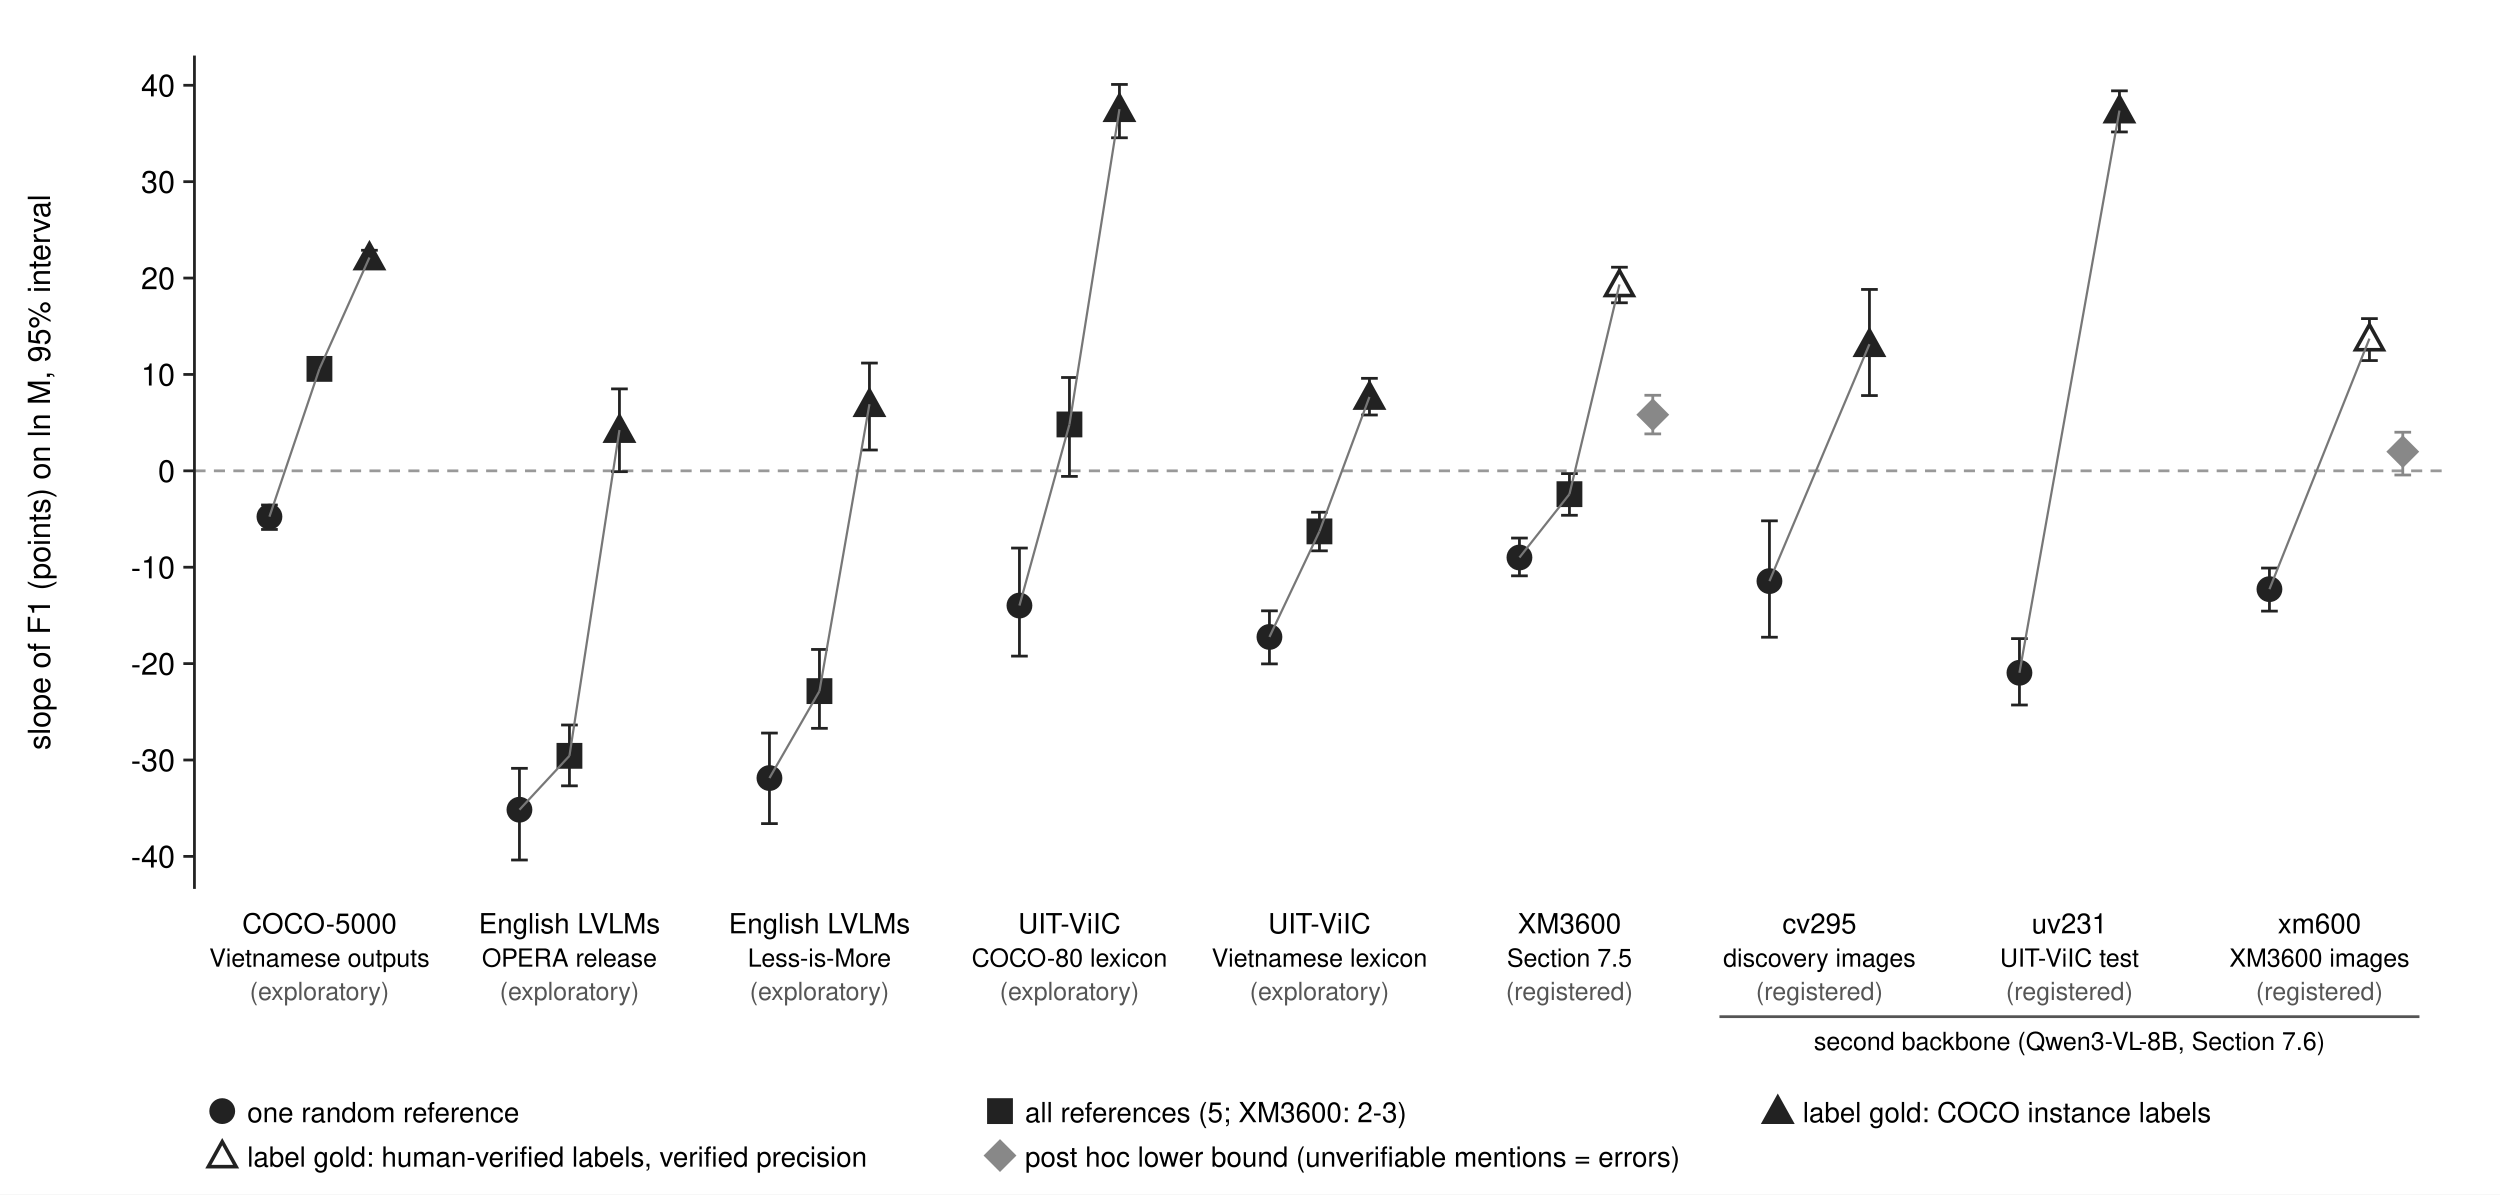
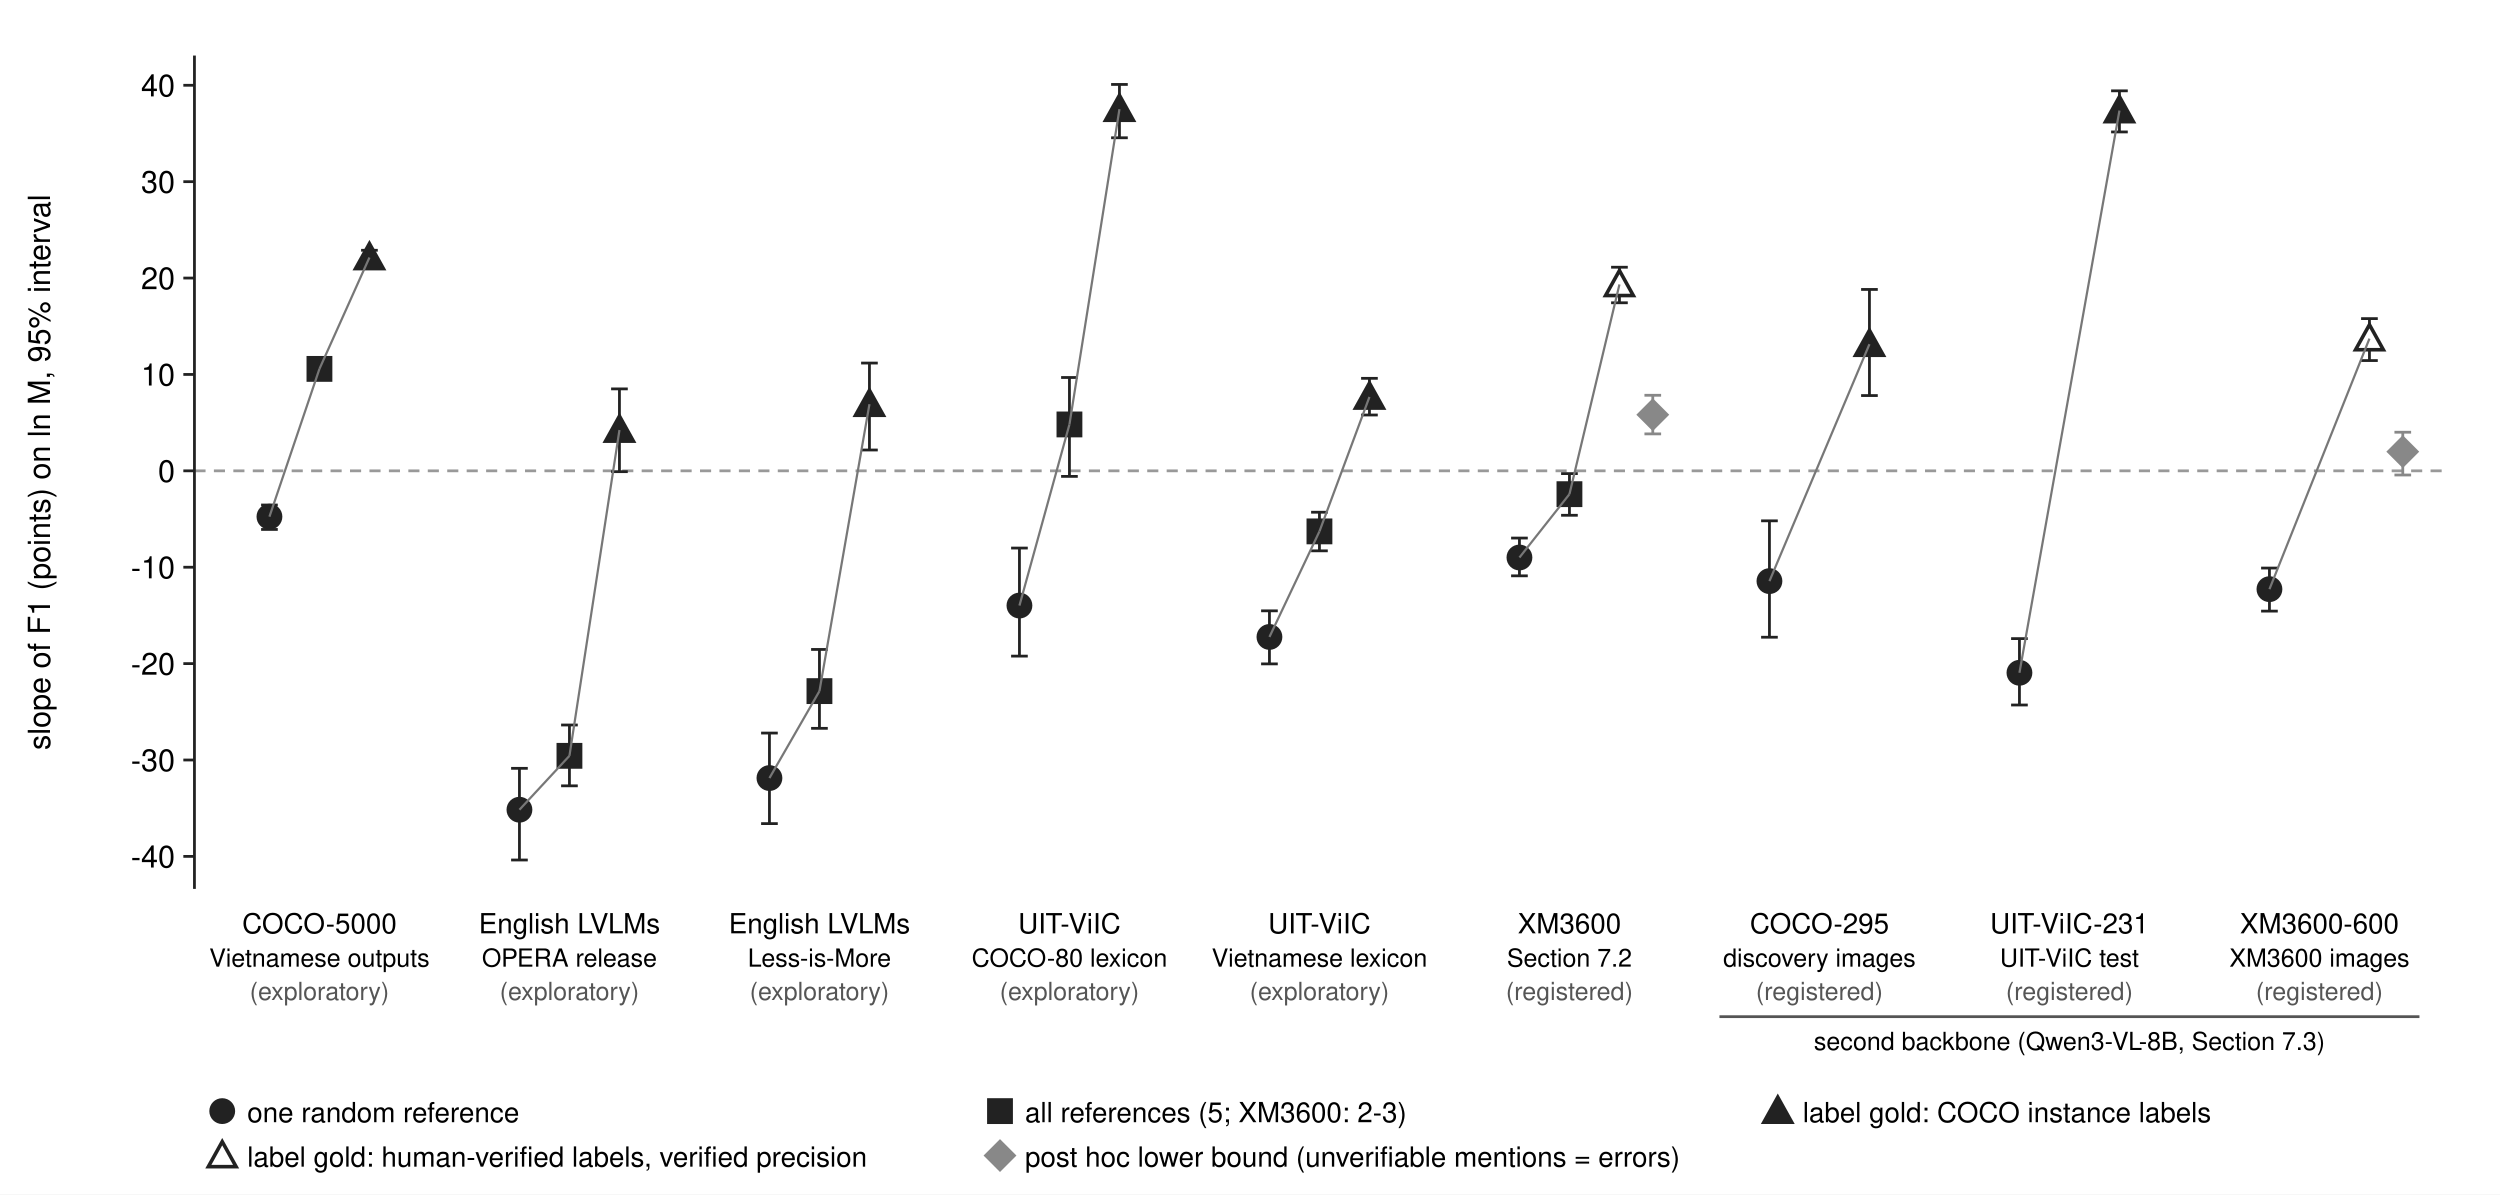
<svg xmlns="http://www.w3.org/2000/svg" width="900" height="430" viewBox="0 0 900 430" font-family="Helvetica, Arial, sans-serif" font-size="11">
  <rect width="900" height="430" fill="white" />
  <line x1="70" y1="169.5" x2="880" y2="169.5" stroke="#999" stroke-dasharray="4 3" />
  <line x1="70" y1="20" x2="70" y2="320" stroke="#222" />
  <line x1="66" y1="308.3" x2="70" y2="308.3" stroke="#222" />
  <text x="63.0" y="312.3" text-anchor="end" font-size="11">-40</text>
  <line x1="66" y1="273.6" x2="70" y2="273.6" stroke="#222" />
  <text x="63.0" y="277.6" text-anchor="end" font-size="11">-30</text>
  <line x1="66" y1="238.9" x2="70" y2="238.9" stroke="#222" />
  <text x="63.0" y="242.9" text-anchor="end" font-size="11">-20</text>
  <line x1="66" y1="204.2" x2="70" y2="204.2" stroke="#222" />
  <text x="63.0" y="208.2" text-anchor="end" font-size="11">-10</text>
  <line x1="66" y1="169.5" x2="70" y2="169.5" stroke="#222" />
  <text x="63.0" y="173.5" text-anchor="end" font-size="11">0</text>
  <line x1="66" y1="134.8" x2="70" y2="134.8" stroke="#222" />
  <text x="63.0" y="138.8" text-anchor="end" font-size="11">10</text>
  <line x1="66" y1="100.1" x2="70" y2="100.1" stroke="#222" />
  <text x="63.0" y="104.1" text-anchor="end" font-size="11">20</text>
  <line x1="66" y1="65.4" x2="70" y2="65.4" stroke="#222" />
  <text x="63.0" y="69.4" text-anchor="end" font-size="11">30</text>
  <line x1="66" y1="30.7" x2="70" y2="30.7" stroke="#222" />
  <text x="63.0" y="34.7" text-anchor="end" font-size="11">40</text>
  <text x="18.0" y="170.0" text-anchor="middle" font-size="11" transform="rotate(-90 18.0 170.0)">slope of F1 (points) on ln M, 95% interval</text>
  <line x1="97.0" y1="190.6" x2="97.0" y2="181.8" stroke="#222" stroke-width="1" />
  <line x1="94.0" y1="190.6" x2="100.0" y2="190.6" stroke="#222" />
  <line x1="94.0" y1="181.8" x2="100.0" y2="181.8" stroke="#222" />
  <circle cx="97.0" cy="186.0" r="4" fill="#222" stroke="#222" stroke-width="1.3" />
  <line x1="115.0" y1="135.8" x2="115.0" y2="129.8" stroke="#222" stroke-width="1" />
  <line x1="112.0" y1="135.8" x2="118.0" y2="135.8" stroke="#222" />
  <line x1="112.0" y1="129.8" x2="118.0" y2="129.8" stroke="#222" />
  <rect x="111.0" y="128.8" width="8" height="8" fill="#222" stroke="#222" stroke-width="1.3" />
  <line x1="97.0" y1="186.0" x2="115.0" y2="132.8" stroke="#777" stroke-width="0.8" />
  <line x1="133.0" y1="95.3" x2="133.0" y2="90.1" stroke="#222" stroke-width="1" />
  <line x1="130.0" y1="95.3" x2="136.0" y2="95.3" stroke="#222" />
  <line x1="130.0" y1="90.1" x2="136.0" y2="90.1" stroke="#222" />
  <polygon points="133.0,87.7 138.0,96.7 128.0,96.7" fill="#222" stroke="#222" stroke-width="1.3" />
  <line x1="115.0" y1="132.8" x2="133.0" y2="92.7" stroke="#777" stroke-width="0.8" />
  <text x="115.0" y="336.0" text-anchor="middle" font-size="10">COCO-5000</text>
  <text x="115.0" y="348.0" text-anchor="middle" font-size="9">Vietnamese outputs</text>
  <text x="115.0" y="360.0" text-anchor="middle" font-size="9" fill="#555">(exploratory)</text>
  <line x1="187.0" y1="309.6" x2="187.0" y2="276.6" stroke="#222" stroke-width="1" />
  <line x1="184.0" y1="309.6" x2="190.0" y2="309.6" stroke="#222" />
  <line x1="184.0" y1="276.6" x2="190.0" y2="276.6" stroke="#222" />
  <circle cx="187.0" cy="291.5" r="4" fill="#222" stroke="#222" stroke-width="1.3" />
  <line x1="205.0" y1="282.9" x2="205.0" y2="261.0" stroke="#222" stroke-width="1" />
  <line x1="202.0" y1="282.9" x2="208.0" y2="282.9" stroke="#222" />
  <line x1="202.0" y1="261.0" x2="208.0" y2="261.0" stroke="#222" />
  <rect x="201.0" y="268.1" width="8" height="8" fill="#222" stroke="#222" stroke-width="1.3" />
  <line x1="187.0" y1="291.5" x2="205.0" y2="272.1" stroke="#777" stroke-width="0.8" />
  <line x1="223.0" y1="169.8" x2="223.0" y2="140.0" stroke="#222" stroke-width="1" />
  <line x1="220.0" y1="169.8" x2="226.0" y2="169.8" stroke="#222" />
  <line x1="220.0" y1="140.0" x2="226.0" y2="140.0" stroke="#222" />
  <polygon points="223.0,149.8 228.0,158.8 218.0,158.8" fill="#222" stroke="#222" stroke-width="1.3" />
  <line x1="205.0" y1="272.1" x2="223.0" y2="154.8" stroke="#777" stroke-width="0.8" />
  <text x="205.0" y="336.0" text-anchor="middle" font-size="10">English LVLMs</text>
  <text x="205.0" y="348.0" text-anchor="middle" font-size="9">OPERA release</text>
  <text x="205.0" y="360.0" text-anchor="middle" font-size="9" fill="#555">(exploratory)</text>
  <line x1="277.0" y1="296.5" x2="277.0" y2="263.9" stroke="#222" stroke-width="1" />
  <line x1="274.0" y1="296.5" x2="280.0" y2="296.5" stroke="#222" />
  <line x1="274.0" y1="263.9" x2="280.0" y2="263.9" stroke="#222" />
  <circle cx="277.0" cy="280.1" r="4" fill="#222" stroke="#222" stroke-width="1.3" />
  <line x1="295.0" y1="262.2" x2="295.0" y2="233.8" stroke="#222" stroke-width="1" />
  <line x1="292.0" y1="262.2" x2="298.0" y2="262.2" stroke="#222" />
  <line x1="292.0" y1="233.8" x2="298.0" y2="233.8" stroke="#222" />
  <rect x="291.0" y="244.8" width="8" height="8" fill="#222" stroke="#222" stroke-width="1.3" />
  <line x1="277.0" y1="280.1" x2="295.0" y2="248.8" stroke="#777" stroke-width="0.8" />
  <line x1="313.0" y1="162.0" x2="313.0" y2="130.7" stroke="#222" stroke-width="1" />
  <line x1="310.0" y1="162.0" x2="316.0" y2="162.0" stroke="#222" />
  <line x1="310.0" y1="130.7" x2="316.0" y2="130.7" stroke="#222" />
  <polygon points="313.0,140.5 318.0,149.5 308.0,149.5" fill="#222" stroke="#222" stroke-width="1.3" />
  <line x1="295.0" y1="248.8" x2="313.0" y2="145.5" stroke="#777" stroke-width="0.8" />
  <text x="295.0" y="336.0" text-anchor="middle" font-size="10">English LVLMs</text>
  <text x="295.0" y="348.0" text-anchor="middle" font-size="9">Less-is-More</text>
  <text x="295.0" y="360.0" text-anchor="middle" font-size="9" fill="#555">(exploratory)</text>
  <line x1="367.0" y1="236.2" x2="367.0" y2="197.3" stroke="#222" stroke-width="1" />
  <line x1="364.0" y1="236.2" x2="370.0" y2="236.2" stroke="#222" />
  <line x1="364.0" y1="197.3" x2="370.0" y2="197.3" stroke="#222" />
  <circle cx="367.0" cy="218.0" r="4" fill="#222" stroke="#222" stroke-width="1.3" />
  <line x1="385.0" y1="171.5" x2="385.0" y2="135.9" stroke="#222" stroke-width="1" />
  <line x1="382.0" y1="171.5" x2="388.0" y2="171.5" stroke="#222" />
  <line x1="382.0" y1="135.9" x2="388.0" y2="135.9" stroke="#222" />
  <rect x="381.0" y="148.8" width="8" height="8" fill="#222" stroke="#222" stroke-width="1.3" />
  <line x1="367.0" y1="218.0" x2="385.0" y2="152.8" stroke="#777" stroke-width="0.8" />
  <line x1="403.0" y1="49.6" x2="403.0" y2="30.4" stroke="#222" stroke-width="1" />
  <line x1="400.0" y1="49.6" x2="406.0" y2="49.6" stroke="#222" />
  <line x1="400.0" y1="30.4" x2="406.0" y2="30.4" stroke="#222" />
  <polygon points="403.0,34.3 408.0,43.3 398.0,43.3" fill="#222" stroke="#222" stroke-width="1.3" />
  <line x1="385.0" y1="152.8" x2="403.0" y2="39.3" stroke="#777" stroke-width="0.8" />
  <text x="385.0" y="336.0" text-anchor="middle" font-size="10">UIT-ViIC</text>
  <text x="385.0" y="348.0" text-anchor="middle" font-size="9">COCO-80 lexicon</text>
  <text x="385.0" y="360.0" text-anchor="middle" font-size="9" fill="#555">(exploratory)</text>
  <line x1="457.0" y1="239.0" x2="457.0" y2="219.9" stroke="#222" stroke-width="1" />
  <line x1="454.0" y1="239.0" x2="460.0" y2="239.0" stroke="#222" />
  <line x1="454.0" y1="219.9" x2="460.0" y2="219.9" stroke="#222" />
  <circle cx="457.0" cy="229.3" r="4" fill="#222" stroke="#222" stroke-width="1.3" />
  <line x1="475.0" y1="198.3" x2="475.0" y2="184.4" stroke="#222" stroke-width="1" />
  <line x1="472.0" y1="198.3" x2="478.0" y2="198.3" stroke="#222" />
  <line x1="472.0" y1="184.4" x2="478.0" y2="184.4" stroke="#222" />
  <rect x="471.0" y="187.3" width="8" height="8" fill="#222" stroke="#222" stroke-width="1.3" />
  <line x1="457.0" y1="229.3" x2="475.0" y2="191.3" stroke="#777" stroke-width="0.8" />
  <line x1="493.0" y1="149.4" x2="493.0" y2="136.2" stroke="#222" stroke-width="1" />
  <line x1="490.0" y1="149.4" x2="496.0" y2="149.4" stroke="#222" />
  <line x1="490.0" y1="136.2" x2="496.0" y2="136.2" stroke="#222" />
  <polygon points="493.0,137.9 498.0,146.9 488.0,146.9" fill="#222" stroke="#222" stroke-width="1.3" />
  <line x1="475.0" y1="191.3" x2="493.0" y2="142.9" stroke="#777" stroke-width="0.8" />
  <text x="475.0" y="336.0" text-anchor="middle" font-size="10">UIT-ViIC</text>
  <text x="475.0" y="348.0" text-anchor="middle" font-size="9">Vietnamese lexicon</text>
  <text x="475.0" y="360.0" text-anchor="middle" font-size="9" fill="#555">(exploratory)</text>
  <line x1="547.0" y1="207.3" x2="547.0" y2="193.7" stroke="#222" stroke-width="1" />
  <line x1="544.0" y1="207.3" x2="550.0" y2="207.3" stroke="#222" />
  <line x1="544.0" y1="193.7" x2="550.0" y2="193.7" stroke="#222" />
  <circle cx="547.0" cy="200.7" r="4" fill="#222" stroke="#222" stroke-width="1.3" />
  <line x1="565.0" y1="185.5" x2="565.0" y2="170.5" stroke="#222" stroke-width="1" />
  <line x1="562.0" y1="185.5" x2="568.0" y2="185.5" stroke="#222" />
  <line x1="562.0" y1="170.5" x2="568.0" y2="170.5" stroke="#222" />
  <rect x="561.0" y="173.9" width="8" height="8" fill="#222" stroke="#222" stroke-width="1.3" />
  <line x1="547.0" y1="200.7" x2="565.0" y2="177.9" stroke="#777" stroke-width="0.8" />
  <line x1="583.0" y1="109.0" x2="583.0" y2="96.2" stroke="#222" stroke-width="1" />
  <line x1="580.0" y1="109.0" x2="586.0" y2="109.0" stroke="#222" />
  <line x1="580.0" y1="96.2" x2="586.0" y2="96.2" stroke="#222" />
  <polygon points="583.0,97.4 588.0,106.4 578.0,106.4" fill="white" stroke="#222" stroke-width="1.3" />
  <line x1="565.0" y1="177.9" x2="583.0" y2="102.4" stroke="#777" stroke-width="0.8" />
  <line x1="595.0" y1="156.2" x2="595.0" y2="142.3" stroke="#888" stroke-width="1" />
  <line x1="592.0" y1="156.2" x2="598.0" y2="156.2" stroke="#888" />
  <line x1="592.0" y1="142.3" x2="598.0" y2="142.3" stroke="#888" />
  <polygon points="595.0,144.3 600.0,149.3 595.0,154.3 590.0,149.3" fill="#888" stroke="#888" stroke-width="1.3" />
  <text x="565.0" y="336.0" text-anchor="middle" font-size="10">XM3600</text>
-   <text x="565.0" y="348.0" text-anchor="middle" font-size="9">Section 7.5</text>
+   <text x="565.0" y="348.0" text-anchor="middle" font-size="9">Section 7.2</text>
  <text x="565.0" y="360.0" text-anchor="middle" font-size="9" fill="#555">(registered)</text>
  <line x1="637.0" y1="229.4" x2="637.0" y2="187.5" stroke="#222" stroke-width="1" />
  <line x1="634.0" y1="229.4" x2="640.0" y2="229.4" stroke="#222" />
  <line x1="634.0" y1="187.5" x2="640.0" y2="187.5" stroke="#222" />
  <circle cx="637.0" cy="209.2" r="4" fill="#222" stroke="#222" stroke-width="1.3" />
  <line x1="673.0" y1="142.4" x2="673.0" y2="104.2" stroke="#222" stroke-width="1" />
  <line x1="670.0" y1="142.4" x2="676.0" y2="142.4" stroke="#222" />
  <line x1="670.0" y1="104.2" x2="676.0" y2="104.2" stroke="#222" />
  <polygon points="673.0,118.9 678.0,127.9 668.0,127.9" fill="#222" stroke="#222" stroke-width="1.3" />
  <line x1="637.0" y1="209.2" x2="673.0" y2="123.9" stroke="#777" stroke-width="0.8" />
-   <text x="655.0" y="336.0" text-anchor="middle" font-size="10">cv295</text>
+   <text x="655.0" y="336.0" text-anchor="middle" font-size="10">COCO-295</text>
  <text x="655.0" y="348.0" text-anchor="middle" font-size="9">discovery images</text>
  <text x="655.0" y="360.0" text-anchor="middle" font-size="9" fill="#555">(registered)</text>
  <line x1="727.0" y1="253.8" x2="727.0" y2="229.9" stroke="#222" stroke-width="1" />
  <line x1="724.0" y1="253.8" x2="730.0" y2="253.8" stroke="#222" />
  <line x1="724.0" y1="229.9" x2="730.0" y2="229.9" stroke="#222" />
  <circle cx="727.0" cy="242.2" r="4" fill="#222" stroke="#222" stroke-width="1.3" />
  <line x1="763.0" y1="47.5" x2="763.0" y2="32.7" stroke="#222" stroke-width="1" />
  <line x1="760.0" y1="47.5" x2="766.0" y2="47.5" stroke="#222" />
  <line x1="760.0" y1="32.7" x2="766.0" y2="32.7" stroke="#222" />
  <polygon points="763.0,34.8 768.0,43.8 758.0,43.8" fill="#222" stroke="#222" stroke-width="1.3" />
  <line x1="727.0" y1="242.2" x2="763.0" y2="39.8" stroke="#777" stroke-width="0.8" />
-   <text x="745.0" y="336.0" text-anchor="middle" font-size="10">uv231</text>
+   <text x="745.0" y="336.0" text-anchor="middle" font-size="10">UIT-ViIC-231</text>
  <text x="745.0" y="348.0" text-anchor="middle" font-size="9">UIT-ViIC test</text>
  <text x="745.0" y="360.0" text-anchor="middle" font-size="9" fill="#555">(registered)</text>
  <line x1="817.0" y1="220.0" x2="817.0" y2="204.5" stroke="#222" stroke-width="1" />
  <line x1="814.0" y1="220.0" x2="820.0" y2="220.0" stroke="#222" />
  <line x1="814.0" y1="204.5" x2="820.0" y2="204.5" stroke="#222" />
  <circle cx="817.0" cy="212.1" r="4" fill="#222" stroke="#222" stroke-width="1.3" />
  <line x1="853.0" y1="129.8" x2="853.0" y2="114.7" stroke="#222" stroke-width="1" />
  <line x1="850.0" y1="129.8" x2="856.0" y2="129.8" stroke="#222" />
  <line x1="850.0" y1="114.7" x2="856.0" y2="114.7" stroke="#222" />
  <polygon points="853.0,116.9 858.0,125.9 848.0,125.9" fill="white" stroke="#222" stroke-width="1.3" />
  <line x1="817.0" y1="212.1" x2="853.0" y2="121.9" stroke="#777" stroke-width="0.8" />
  <line x1="865.0" y1="171.0" x2="865.0" y2="155.6" stroke="#888" stroke-width="1" />
  <line x1="862.0" y1="171.0" x2="868.0" y2="171.0" stroke="#888" />
  <line x1="862.0" y1="155.6" x2="868.0" y2="155.6" stroke="#888" />
  <polygon points="865.0,157.6 870.0,162.6 865.0,167.6 860.0,162.6" fill="#888" stroke="#888" stroke-width="1.3" />
-   <text x="835.0" y="336.0" text-anchor="middle" font-size="10">xm600</text>
+   <text x="835.0" y="336.0" text-anchor="middle" font-size="10">XM3600-600</text>
  <text x="835.0" y="348.0" text-anchor="middle" font-size="9">XM3600 images</text>
  <text x="835.0" y="360.0" text-anchor="middle" font-size="9" fill="#555">(registered)</text>
  <line x1="619.0" y1="366" x2="871.0" y2="366" stroke="#555" />
-   <text x="745.0" y="378.0" text-anchor="middle" font-size="9">second backbone (Qwen3-VL-8B, Section 7.6)</text>
+   <text x="745.0" y="378.0" text-anchor="middle" font-size="9">second backbone (Qwen3-VL-8B, Section 7.3)</text>
  <circle cx="80.0" cy="400.0" r="4" fill="#222" stroke="#222" stroke-width="1.3" />
  <text x="89.0" y="404.0" text-anchor="start" font-size="10">one random reference</text>
  <rect x="356.0" y="396.0" width="8" height="8" fill="#222" stroke="#222" stroke-width="1.3" />
  <text x="369.0" y="404.0" text-anchor="start" font-size="10">all references (5; XM3600: 2-3)</text>
  <polygon points="640.0,395.0 645.0,404.0 635.0,404.0" fill="#222" stroke="#222" stroke-width="1.3" />
  <text x="649.0" y="404.0" text-anchor="start" font-size="10">label gold: COCO instance labels</text>
  <polygon points="80.0,411.0 85.0,420.0 75.0,420.0" fill="white" stroke="#222" stroke-width="1.3" />
  <text x="89.0" y="420.0" text-anchor="start" font-size="10">label gold: human-verified labels, verified precision</text>
  <polygon points="360.0,411.0 365.0,416.0 360.0,421.0 355.0,416.0" fill="#888" stroke="#888" stroke-width="1.3" />
  <text x="369.0" y="420.0" text-anchor="start" font-size="10">post hoc lower bound (unverifiable mentions = errors)</text>
</svg>
